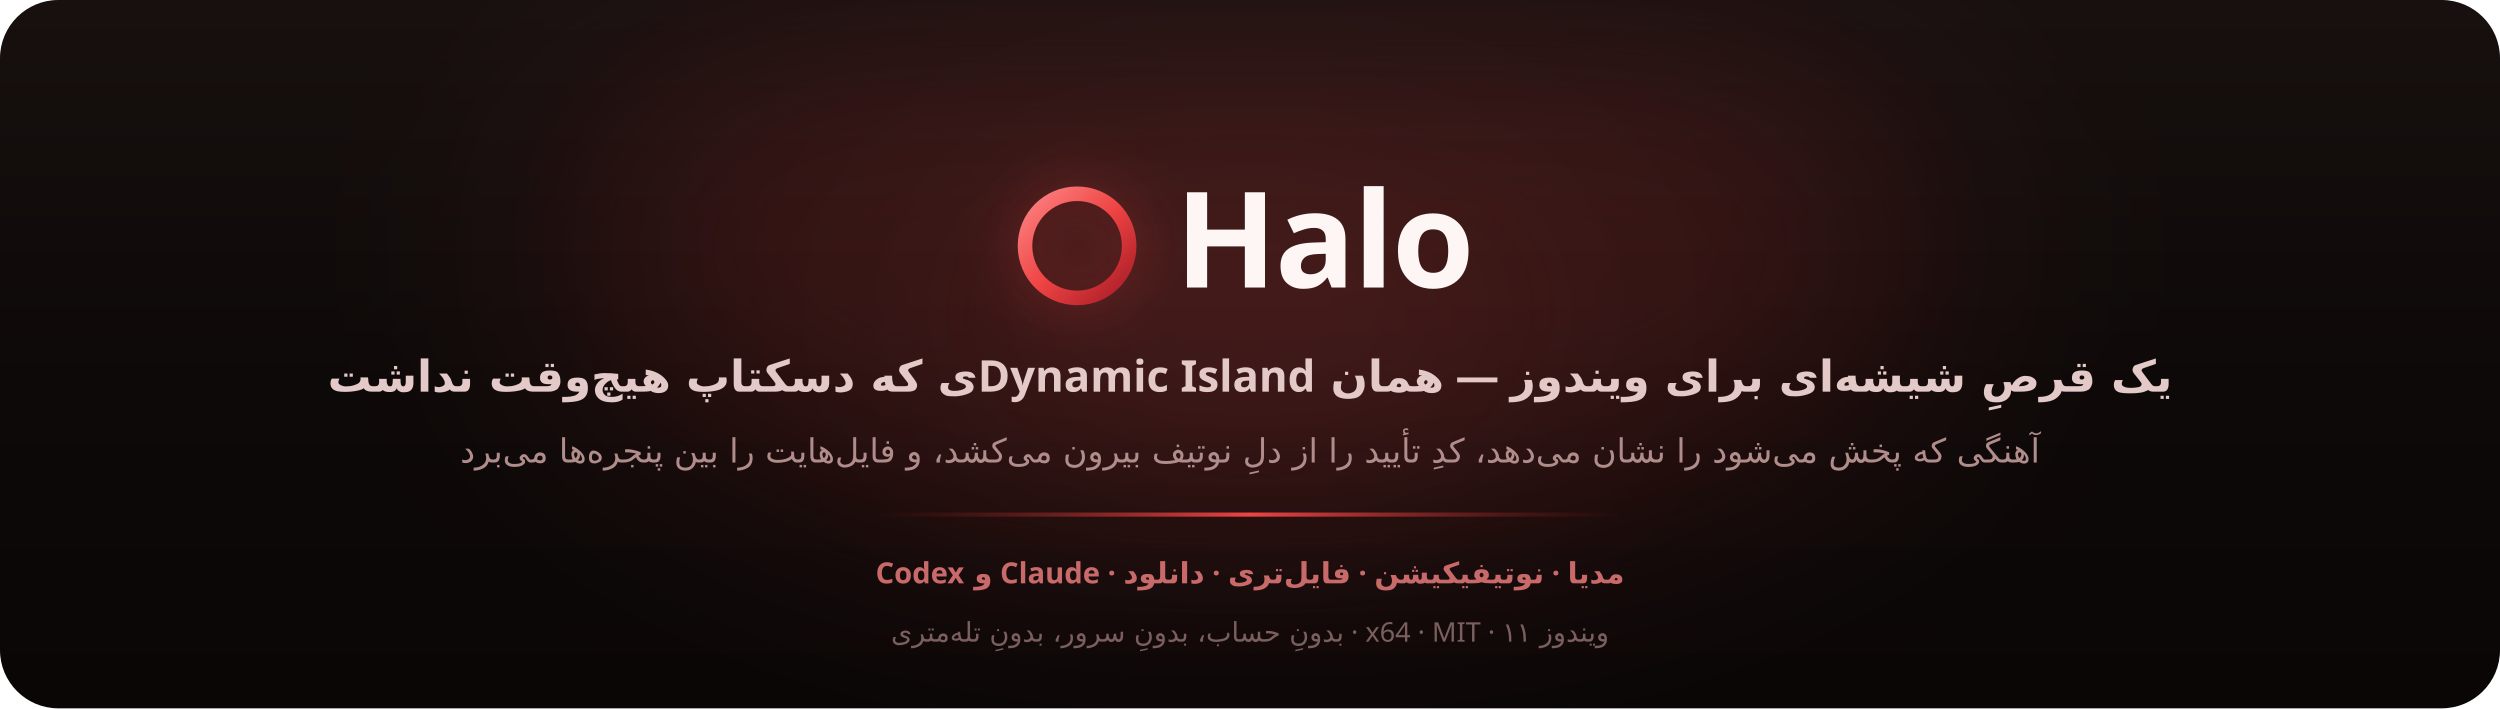
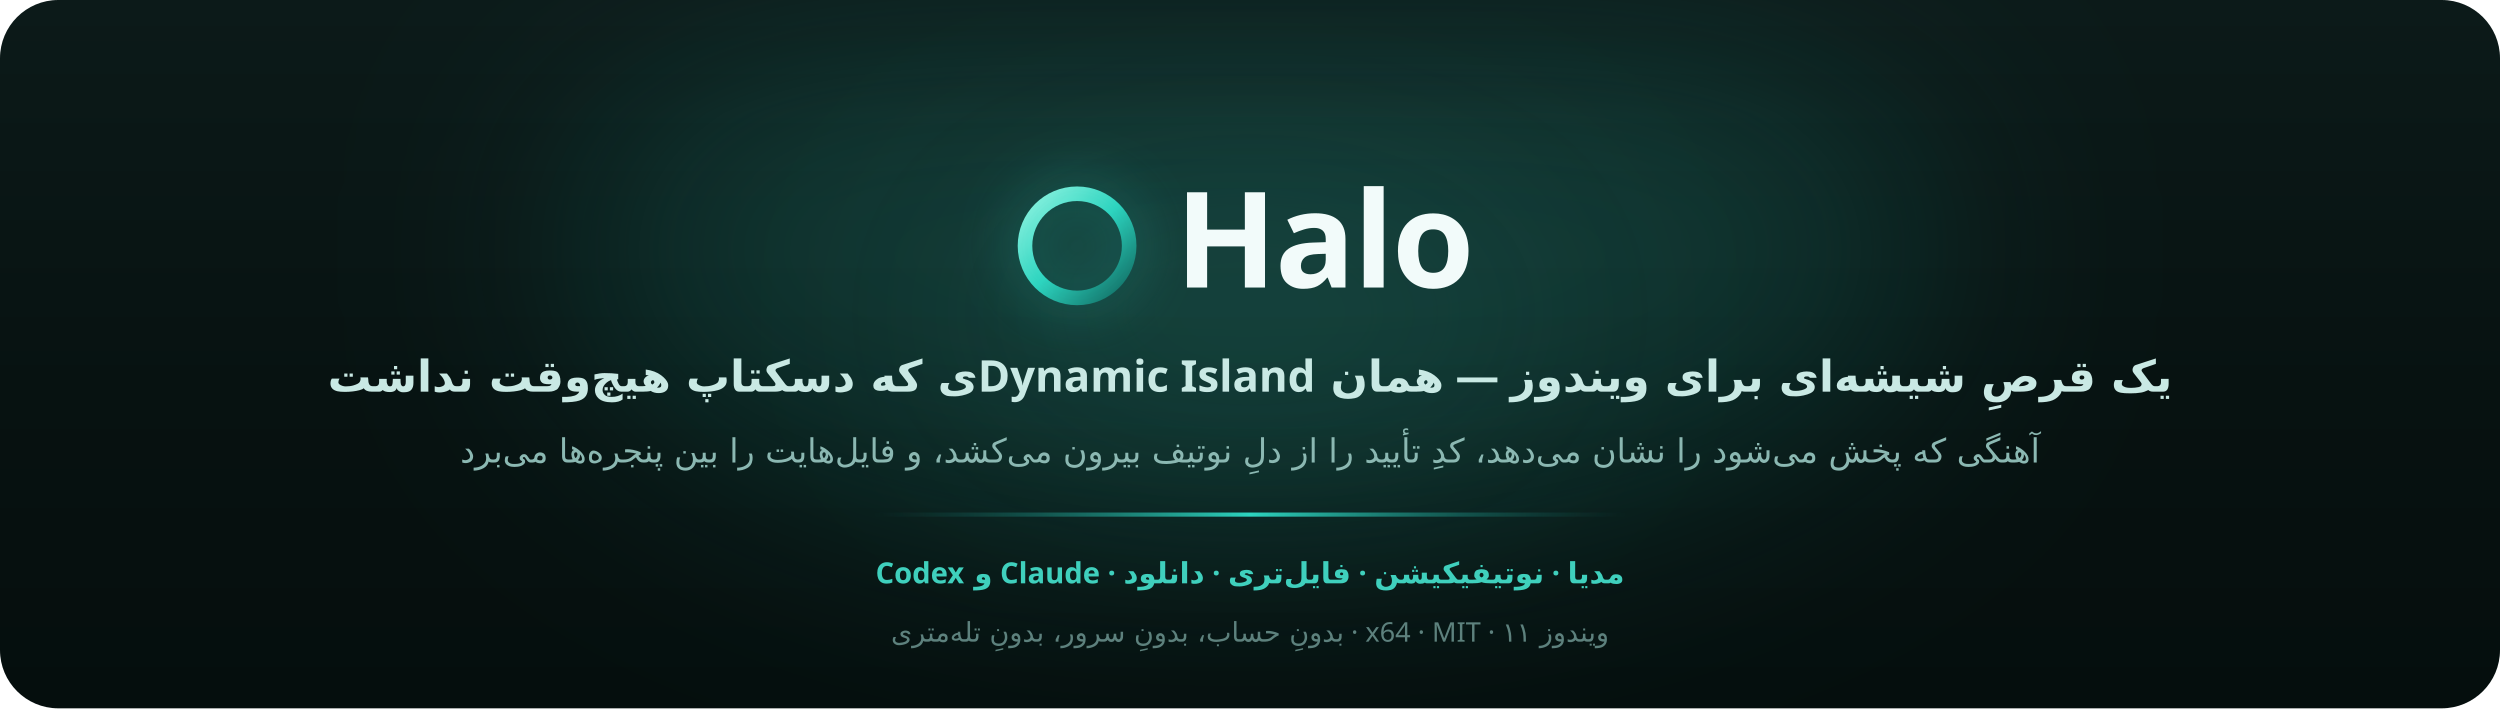
<svg xmlns="http://www.w3.org/2000/svg" width="1200" height="340" viewBox="0 0 1200 340" font-family="Vazirmatn, 'Segoe UI', Tahoma, system-ui, sans-serif">
  <defs>
    <linearGradient id="bg" x1="0" y1="0" x2="0" y2="1">
-       <stop offset="0" stop-color="#17100f" />
-       <stop offset="0.55" stop-color="#0d0908" />
-       <stop offset="1" stop-color="#0a0606" />
+       <stop offset="0" stop-color="#0c1a19" />
+       <stop offset="0.55" stop-color="#071211" />
+       <stop offset="1" stop-color="#050e0d" />
    </linearGradient>
    <linearGradient id="ring" x1="0" y1="0" x2="1" y2="1">
-       <stop offset="0" stop-color="#ff8a8a" />
-       <stop offset="0.5" stop-color="#ef4444" />
-       <stop offset="1" stop-color="#a01722" />
+       <stop offset="0" stop-color="#99f6e4" />
+       <stop offset="0.5" stop-color="#2dd4bf" />
+       <stop offset="1" stop-color="#0d5d55" />
    </linearGradient>
    <linearGradient id="rule" x1="0" y1="0" x2="1" y2="0">
-       <stop offset="0" stop-color="#7f1d1d" stop-opacity="0" />
-       <stop offset="0.5" stop-color="#ef4444" />
-       <stop offset="1" stop-color="#7f1d1d" stop-opacity="0" />
+       <stop offset="0" stop-color="#115e59" stop-opacity="0" />
+       <stop offset="0.5" stop-color="#2dd4bf" />
+       <stop offset="1" stop-color="#115e59" stop-opacity="0" />
    </linearGradient>
    <filter id="wide" x="-70%" y="-70%" width="240%" height="240%">
      <feGaussianBlur stdDeviation="58" />
    </filter>
    <filter id="near" x="-80%" y="-80%" width="260%" height="260%">
      <feGaussianBlur stdDeviation="13" />
    </filter>
    <clipPath id="card">
      <rect width="1200" height="340" rx="28" />
    </clipPath>
  </defs>
  <g clip-path="url(#card)">
    <rect width="1200" height="340" fill="url(#bg)" />
-     <ellipse cx="600" cy="120" rx="330" ry="140" fill="#ef4444" opacity=".17" filter="url(#wide)" />
-     <ellipse cx="600" cy="150" rx="150" ry="60" fill="#f87171" opacity=".10" filter="url(#wide)" />
+     <ellipse cx="600" cy="120" rx="330" ry="140" fill="#2dd4bf" opacity=".17" filter="url(#wide)" />
+     <ellipse cx="600" cy="150" rx="150" ry="60" fill="#5eead4" opacity=".10" filter="url(#wide)" />
    <circle cx="517" cy="118" r="25" fill="none" stroke="url(#ring)" stroke-width="7" />
-     <circle cx="517" cy="118" r="25" fill="none" stroke="#ef4444" stroke-width="11" opacity=".30" filter="url(#near)" />
-     <text x="564" y="138" fill="#fdf6f5" font-size="64" font-weight="800" letter-spacing="-1">Halo</text>
-     <text x="600" y="188" fill="#e3c9c7" font-size="21" font-weight="600" text-anchor="middle">⁧یک قرصِ شیشه‌ای برای ویندوز — همان Dynamic Islandی که دسکتاپ هیچ‌وقت نداشت⁩</text>
-     <text x="600" y="222" fill="#b08d8b" font-size="16" text-anchor="middle">⁧آهنگی که پخش می‌شود را نشان می‌دهد، کدِ تأیید را از دلِ نوتیف بیرون می‌کشد، و فایل‌هایت را بین پنجره‌ها می‌برد⁩</text>
+     <circle cx="517" cy="118" r="25" fill="none" stroke="#2dd4bf" stroke-width="11" opacity=".30" filter="url(#near)" />
+     <text x="564" y="138" fill="#f2fbfa" font-size="64" font-weight="800" letter-spacing="-1">Halo</text>
+     <text x="600" y="188" fill="#c9e9e4" font-size="21" font-weight="600" text-anchor="middle">⁧یک قرصِ شیشه‌ای برای ویندوز — همان Dynamic Islandی که دسکتاپ هیچ‌وقت نداشت⁩</text>
+     <text x="600" y="222" fill="#8bb8b2" font-size="16" text-anchor="middle">⁧آهنگی که پخش می‌شود را نشان می‌دهد، کدِ تأیید را از دلِ نوتیف بیرون می‌کشد، و فایل‌هایت را بین پنجره‌ها می‌برد⁩</text>
    <rect x="420" y="246" width="360" height="2" rx="1" fill="url(#rule)" />
-     <text x="600" y="280" fill="#c96a6a" font-size="14" font-weight="700" text-anchor="middle">⁧مدیا · نوتیفیکیشن · فایل‌تری · دانلود · Claude و Codex⁩</text>
-     <text x="600" y="308" fill="#7a5f5e" font-size="13" text-anchor="middle">⁧ویندوز ۱۱ · x64 · MIT · بدونِ حساب، بدونِ سرور، بدونِ تله‌متری⁩</text>
+     <text x="600" y="280" fill="#3fd0bd" font-size="14" font-weight="700" text-anchor="middle">⁧مدیا · نوتیفیکیشن · فایل‌تری · دانلود · Claude و Codex⁩</text>
+     <text x="600" y="308" fill="#5d817d" font-size="13" text-anchor="middle">⁧ویندوز ۱۱ · x64 · MIT · بدونِ حساب، بدونِ سرور، بدونِ تله‌متری⁩</text>
  </g>
</svg>
